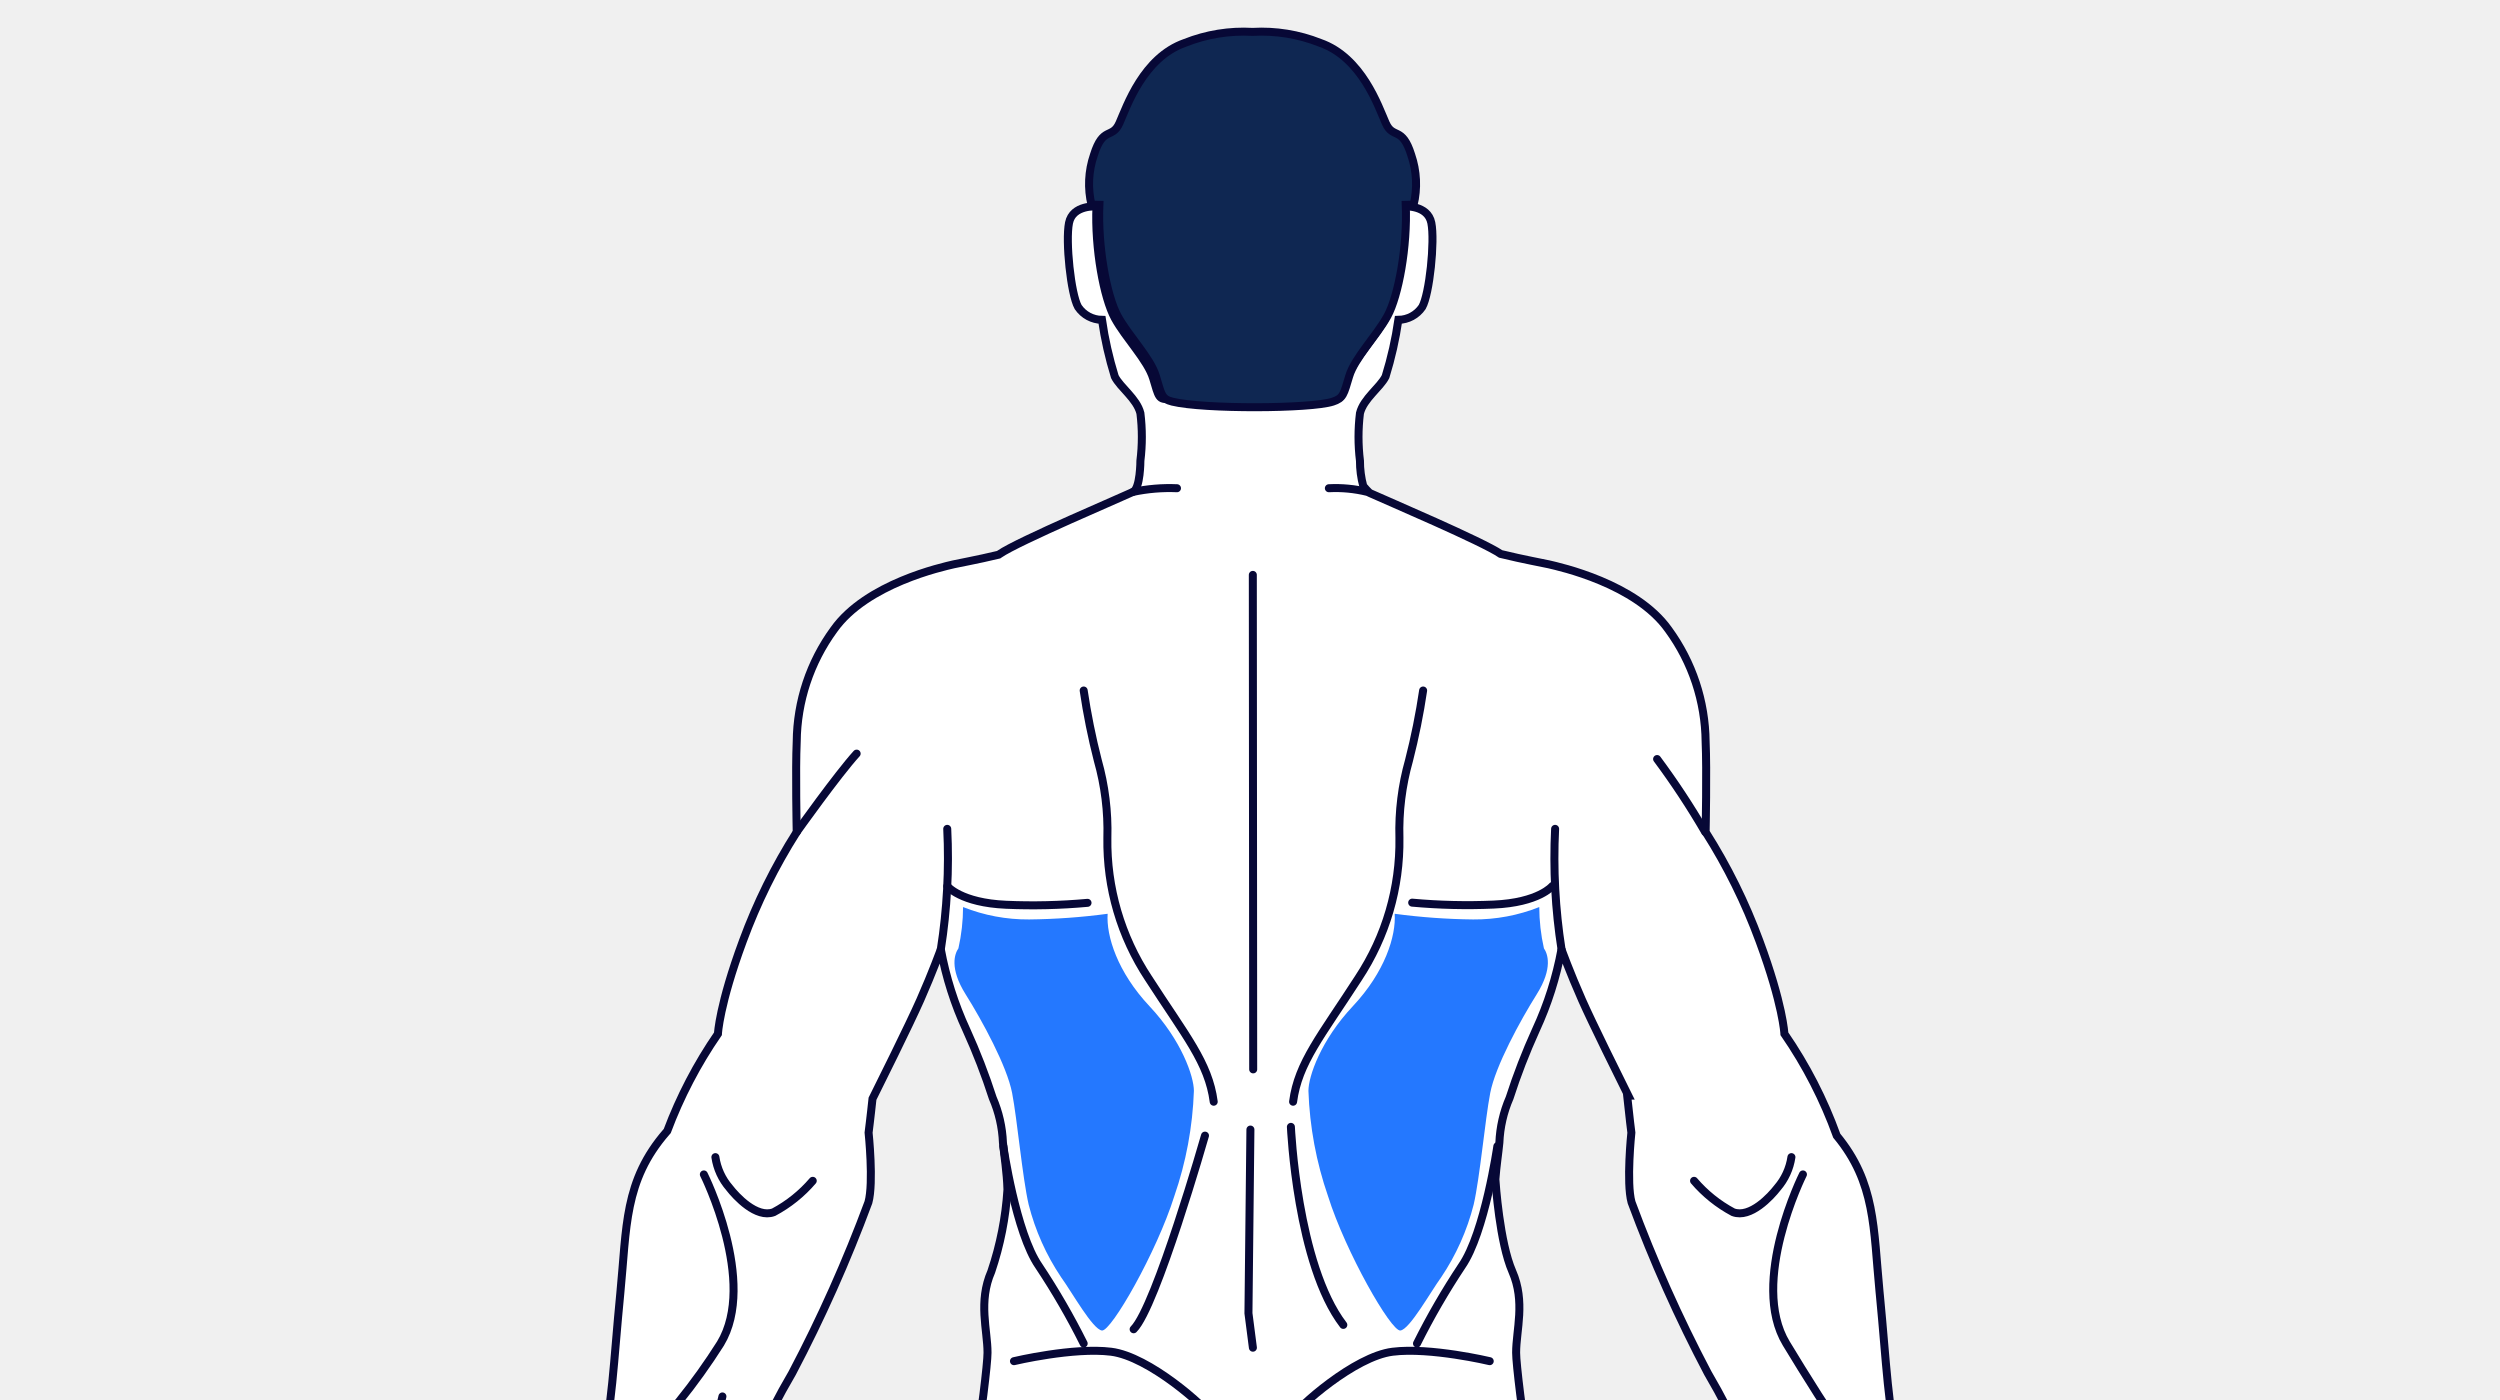
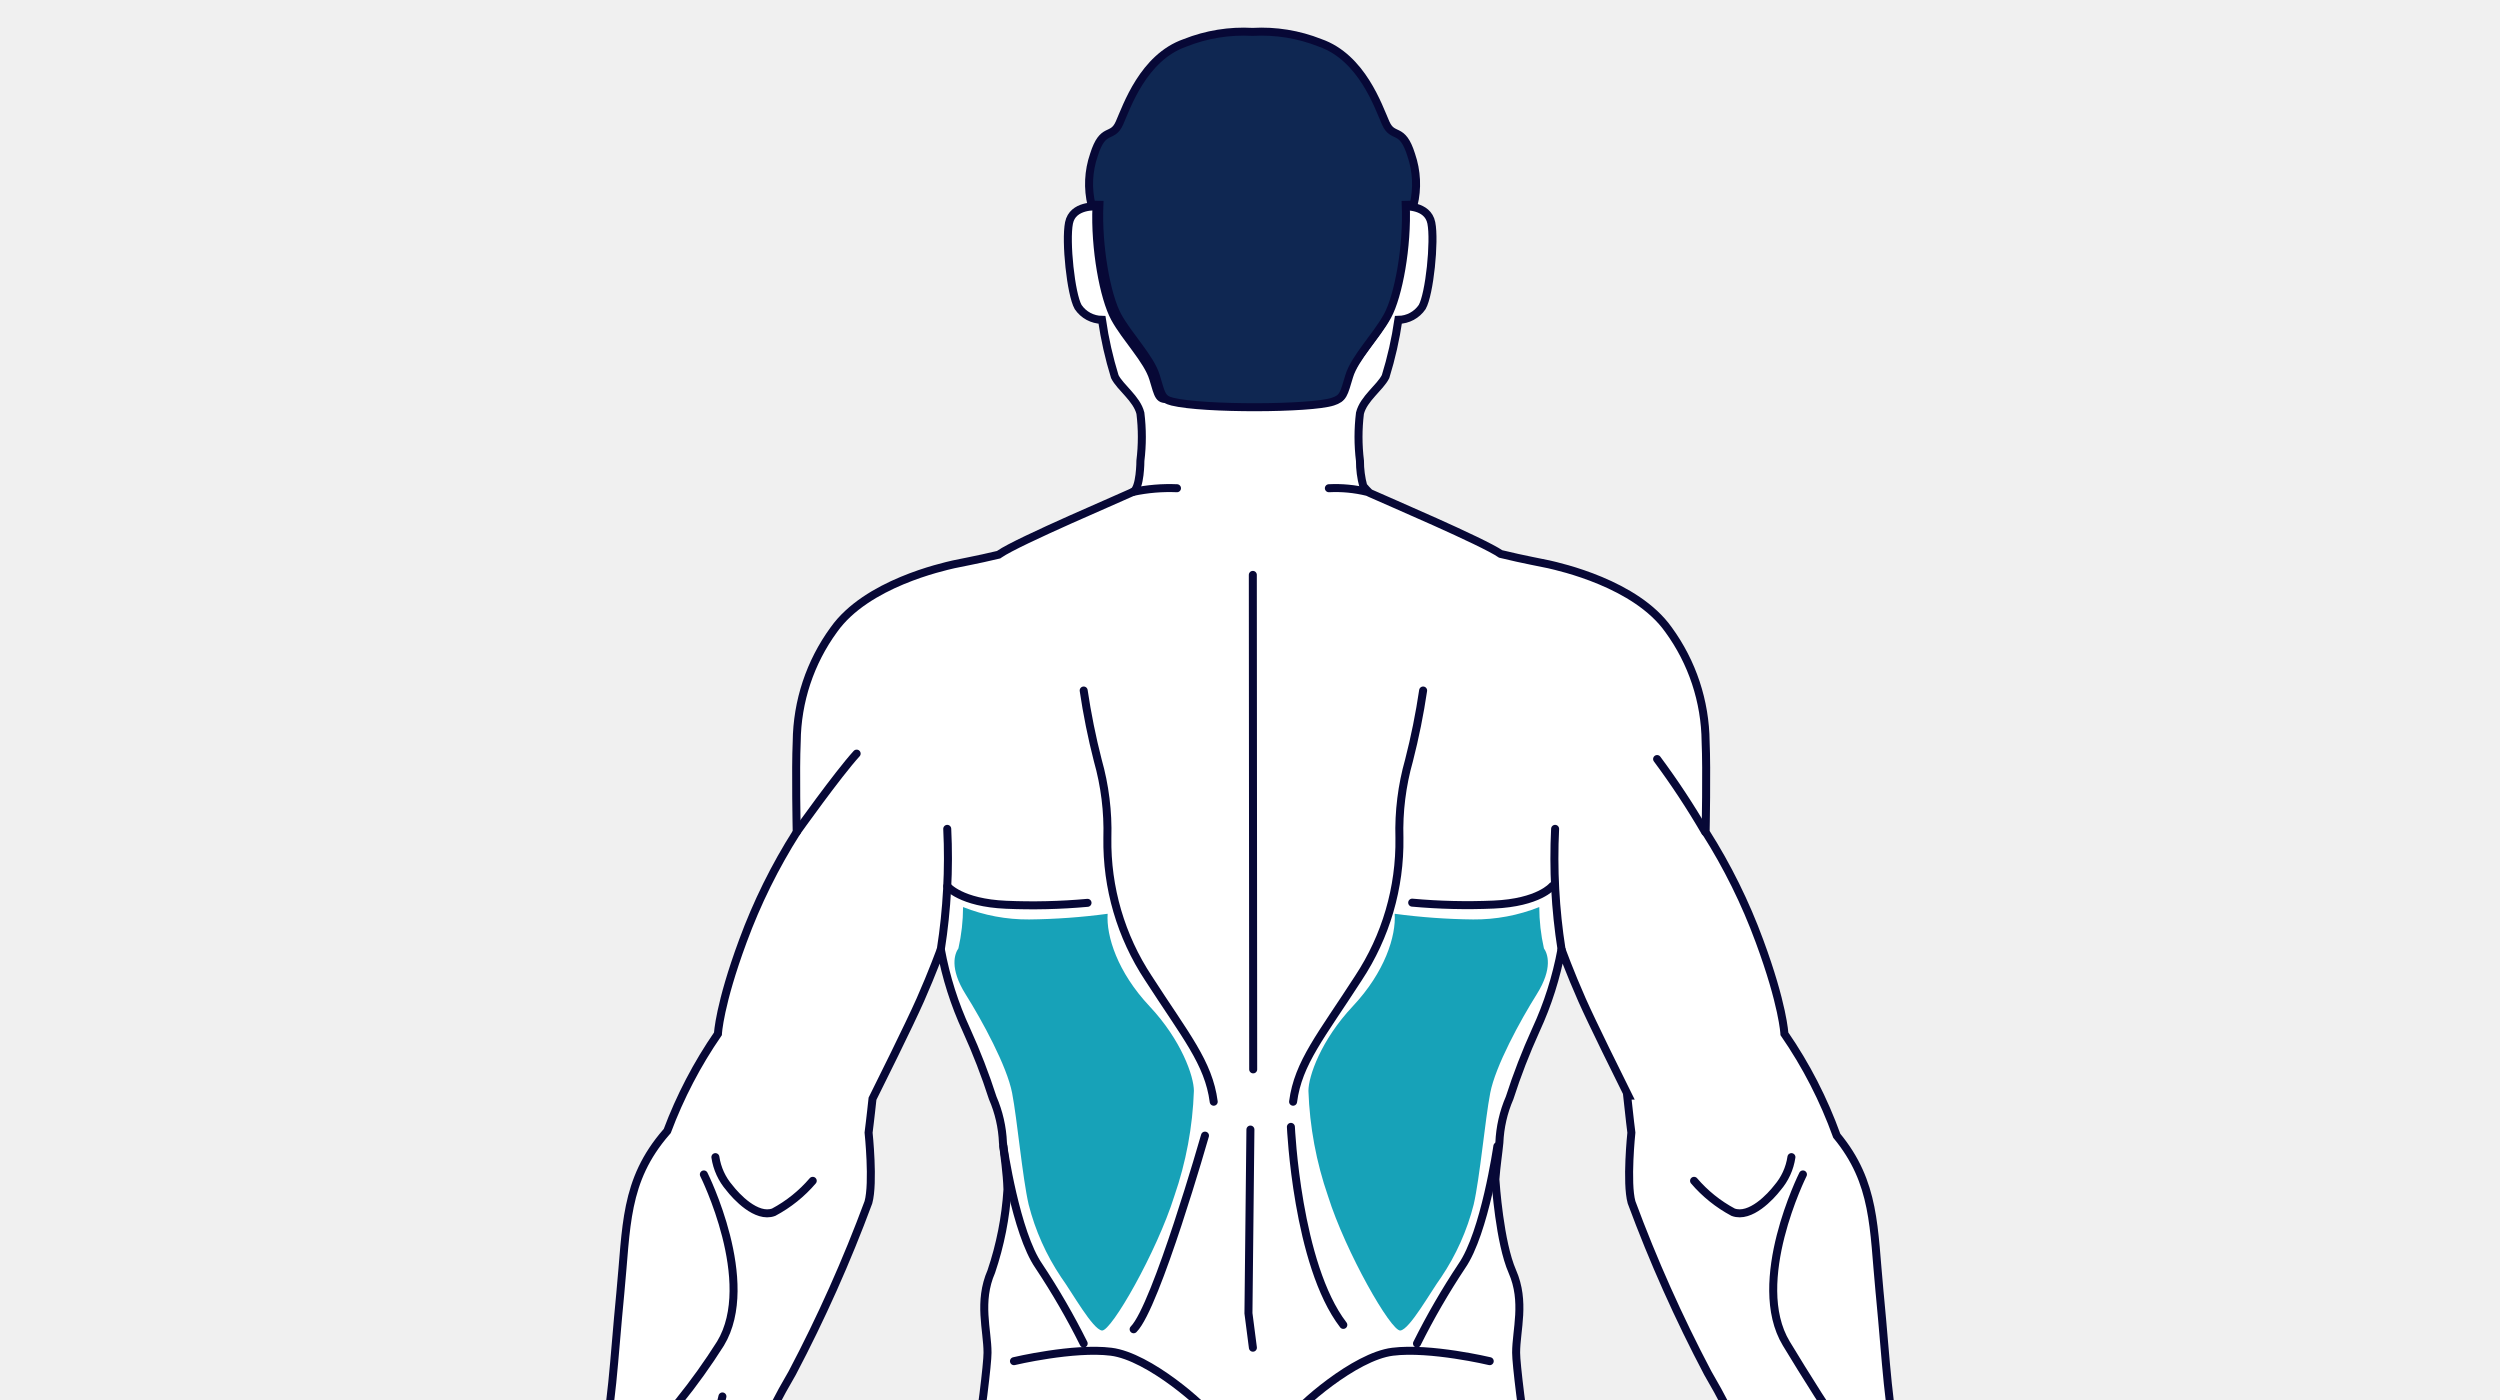
<svg xmlns="http://www.w3.org/2000/svg" id="Layer_1" data-name="Layer 1" width="200" height="112" viewBox="0 0 200 112" version="1.1">
  <defs id="defs1">
    <style id="style1">.cls-1,.cls-10,.cls-4,.cls-6,.cls-7,.cls-9{fill:none;}.cls-2{clip-path:url(#clip-path);}.cls-3{fill:#fff;}.cls-3,.cls-5,.cls-8{fill-rule:evenodd;}.cls-10,.cls-4,.cls-6,.cls-7,.cls-9{stroke:#070836;stroke-linecap:round;stroke-miterlimit:2.613;}.cls-4{stroke-width:0.64px;}.cls-5{fill:#2478ff;}.cls-6{stroke-width:0.64px;}.cls-7{stroke-width:0.64px;}.cls-8{fill:#0f2752;}.cls-9{stroke-width:0.64px;}.cls-10{stroke-width:0.64px;}</style>
    <clipPath id="clip-path">
      <rect class="cls-1" x="26.535" y="-12.16" width="146.929" height="184.32" id="rect1" />
    </clipPath>
  </defs>
  <g class="cls-2" clip-path="url(#clip-path)" id="g40">
    <path class="cls-3" d="M99.614,135.846h0m-19.723-91.47c-1.787.429-3.199.675-3.6.77-.871.205-6.969,1.537-9.582,5.227a15.436,15.436,0,0,0-2.972,8.967c-.103,2.203,0,7.225,0,7.225a45.637,45.637,0,0,0-4.304,8.711c-1.896,5.124-1.998,7.43-1.998,7.43a35.939,35.939,0,0,0-4.056,7.777l-.069.08c-3.401,3.913-3.164,7.599-3.686,12.908s-.673,9.51-1.549,12.531S44.618,127.22,44.349,127.47a36.117,36.117,0,0,0-4.467,3.117c-2.291,1.951-2.171,3.057-2.683,3.698a5.985,5.985,0,0,0-1.37,2.26c-.646,1.577-1.189,1.561-1.451,2.104s.364,2.089,1.413,1.808,1.837-1.763,2.41-2.342a8.883,8.883,0,0,0,1.185-1.83l-.06,1.436s-2.48,5.843-3.116,7.344-1.984,4.125-1.752,6.043,1.813.477,1.813.477,3.395-5.435,4.078-6.699,1.147-1.405,1.147-1.405-2.077,7.63-2.439,9.027-1.179,2.983,0,3.978,2.175-.921,2.175-.921,2.635-8.035,3.207-9.867,1.155-.867,1.155-.867-1.512,8.501-1.656,9.266a3.857,3.857,0,0,0,.135,2.92c.631.956,2.012.241,2.335-.363s2.369-11.126,2.795-11.455.395,1.003.637,2.477.365,5.576.666,6.106,1.794.628,1.985-.393-.275-7.853-.367-9.062.875-2.776,1.986-5.107,1.5-7.074,1.522-8.944,1.394-4.618,2.556-8.678a55.993,55.993,0,0,1,5.191-11.758,114.855,114.855,0,0,0,6.095-13.658c.432-1.57.013-5.571.013-5.571s.039-.306.102-.835c.046-.338.078-.622.099-.856.035-.308.072-.651.112-1.022.447-.895,2.94-5.904,3.825-7.906.974-2.203,1.64-4.048,1.64-4.048a26.991,26.991,0,0,0,2.05,6.456,50.8,50.8,0,0,1,2.101,5.432,10.017,10.017,0,0,1,.82,3.587c.103,1.068.322,2.344.361,3.751a25.44,25.44,0,0,1-1.293,6.553c-1.057,2.416-.302,4.681-.302,6.493s-1.963,16.156-3.624,21.592-.453,9.362-.453,13.59v4.228l22.045.453a13.93,13.93,0,0,0,1.661-5.587c.075-2.793.075-6.342.075-6.342l.906-.302h0l1.974.302s0,3.548.075,6.342a13.929,13.929,0,0,0,1.661,5.587l22.045-.453v-4.228c0-4.228,1.208-8.154-.453-13.59s-3.624-19.78-3.624-21.592.755-4.077-.302-6.493c-1.019-2.329-1.336-7.042-1.358-7.379.079-1.082.236-2.07.319-2.925a10.013,10.013,0,0,1,.82-3.587,50.777,50.777,0,0,1,2.101-5.432,26.984,26.984,0,0,0,2.05-6.456s.666,1.845,1.64,4.048c.822,1.859,3.029,6.309,3.699,7.654h-.088c.185,1.766.339,2.965.339,2.965s-.419,4.001.013,5.571A114.855,114.855,0,0,0,136.62,109.838a55.993,55.993,0,0,1,5.191,11.758c1.162,4.06,2.533,6.807,2.556,8.678s.412,6.614,1.522,8.944,2.078,3.898,1.986,5.107-.558,8.042-.367,9.062,1.684.922,1.985.393.424-4.631.666-6.106.211-2.807.637-2.477,2.472,10.851,2.795,11.455,1.704,1.319,2.335.363a3.857,3.857,0,0,0,.135-2.92c-.143-.765-1.656-9.266-1.656-9.266s.584-.965,1.155.867,3.207,9.867,3.207,9.867.996,1.915,2.175.921.363-2.58,0-3.978-2.44-9.027-2.44-9.027.463.141,1.147,1.405,4.078,6.699,4.078,6.699,1.581,1.442,1.813-.477-1.116-4.542-1.752-6.043-3.116-7.344-3.116-7.344l-.06-1.436a8.883,8.883,0,0,0,1.185,1.83c.573.58,1.361,2.062,2.41,2.342s1.674-1.265,1.413-1.808-.804-.527-1.451-2.104a5.983,5.983,0,0,0-1.37-2.26c-.512-.641-.392-1.747-2.683-3.698a36.109,36.109,0,0,0-4.467-3.117c-.27-.25-2.849-8.445-3.725-11.467-.863-2.975-1.022-7.092-1.525-12.286a3.795,3.795,0,0,0-.038-.395c-.491-5.096-.313-8.695-3.421-12.463a35.69,35.69,0,0,0-4.188-8.153s-.102-2.306-1.998-7.43a45.637,45.637,0,0,0-4.304-8.711s.102-5.022,0-7.225a15.436,15.436,0,0,0-2.972-8.967c-2.613-3.689-8.711-5.022-9.582-5.227-.419-.099-1.942-.363-3.842-.828-1.413-.975-9.073-4.244-10.48-4.878a6.869,6.869,0,0,1-.514-.555,7.725,7.725,0,0,1-.263-2.022,15.688,15.688,0,0,1,0-3.806c.293-1.171,1.61-2.049,2.049-2.928a30.009,30.009,0,0,0,1.025-4.538,2.34,2.34,0,0,0,1.903-1.025c.586-1.025,1.025-5.27.732-6.734s-2.196-1.317-2.196-1.317c.147,3.367-.586,7.319-1.464,8.93s-2.635,3.367-3.074,4.831-.439,1.757-1.317,1.61a8.665,8.665,0,0,0-1.757.091v-3.458h-9.25V31.99a9.309,9.309,0,0,0-1.875-.105c-.878.146-.878-.146-1.318-1.61s-2.196-3.22-3.074-4.831-1.61-5.563-1.464-8.93c0,0-1.903-.146-2.196,1.317s.146,5.709.732,6.734A2.34,2.34,0,0,0,88.158,25.59a30.029,30.029,0,0,0,1.025,4.538c.439.878,1.756,1.756,2.049,2.928a15.682,15.682,0,0,1,0,3.806s0,2.196-.586,2.488S81.424,43.303,79.96,44.328Z" id="path1" />
    <path class="cls-4" d="M99.614,135.846h0m-19.723-91.47c-1.787.429-3.199.675-3.6.77-.871.205-6.969,1.537-9.582,5.227a15.436,15.436,0,0,0-2.972,8.967c-.103,2.203,0,7.225,0,7.225a45.637,45.637,0,0,0-4.304,8.711c-1.896,5.124-1.998,7.43-1.998,7.43a35.939,35.939,0,0,0-4.056,7.777l-.069.08c-3.401,3.913-3.164,7.599-3.686,12.908s-.673,9.51-1.549,12.531S44.618,127.22,44.349,127.47a36.117,36.117,0,0,0-4.467,3.117c-2.291,1.951-2.171,3.057-2.683,3.698a5.985,5.985,0,0,0-1.37,2.26c-.646,1.577-1.189,1.561-1.451,2.104s.364,2.089,1.413,1.808,1.837-1.763,2.41-2.342a8.883,8.883,0,0,0,1.185-1.83l-.06,1.436s-2.48,5.843-3.116,7.344-1.984,4.125-1.752,6.043,1.813.477,1.813.477,3.395-5.435,4.078-6.699,1.147-1.405,1.147-1.405-2.077,7.63-2.439,9.027-1.179,2.983,0,3.978,2.175-.921,2.175-.921,2.635-8.035,3.207-9.867,1.155-.867,1.155-.867-1.512,8.501-1.656,9.266a3.857,3.857,0,0,0,.135,2.92c.631.956,2.012.241,2.335-.363s2.369-11.126,2.795-11.455.395,1.003.637,2.477.365,5.576.666,6.106,1.794.628,1.985-.393-.275-7.853-.367-9.062.875-2.776,1.986-5.107,1.5-7.074,1.522-8.944,1.394-4.618,2.556-8.678a55.993,55.993,0,0,1,5.191-11.758,114.855,114.855,0,0,0,6.095-13.658c.432-1.57.013-5.571.013-5.571s.039-.306.102-.835c.046-.338.078-.622.099-.856.035-.308.072-.651.112-1.022.447-.895,2.94-5.904,3.825-7.906.974-2.203,1.64-4.048,1.64-4.048a26.991,26.991,0,0,0,2.05,6.456,50.8,50.8,0,0,1,2.101,5.432,10.017,10.017,0,0,1,.82,3.587c.103,1.068.322,2.344.361,3.751a25.44,25.44,0,0,1-1.293,6.553c-1.057,2.416-.302,4.681-.302,6.493s-1.963,16.156-3.624,21.592-.453,9.362-.453,13.59v4.228l22.045.453a13.93,13.93,0,0,0,1.661-5.587c.075-2.793.075-6.342.075-6.342l.906-.302h0l1.974.302s0,3.548.075,6.342a13.929,13.929,0,0,0,1.661,5.587l22.045-.453v-4.228c0-4.228,1.208-8.154-.453-13.59s-3.624-19.78-3.624-21.592.755-4.077-.302-6.493c-1.019-2.329-1.336-7.042-1.358-7.379.079-1.082.236-2.07.319-2.925a10.013,10.013,0,0,1,.82-3.587,50.777,50.777,0,0,1,2.101-5.432,26.984,26.984,0,0,0,2.05-6.456s.666,1.845,1.64,4.048c.822,1.859,3.029,6.309,3.699,7.654h-.088c.185,1.766.339,2.965.339,2.965s-.419,4.001.013,5.571A114.855,114.855,0,0,0,136.62,109.838a55.993,55.993,0,0,1,5.191,11.758c1.162,4.06,2.533,6.807,2.556,8.678s.412,6.614,1.522,8.944,2.078,3.898,1.986,5.107-.558,8.042-.367,9.062,1.684.922,1.985.393.424-4.631.666-6.106.211-2.807.637-2.477,2.472,10.851,2.795,11.455,1.704,1.319,2.335.363a3.857,3.857,0,0,0,.135-2.92c-.143-.765-1.656-9.266-1.656-9.266s.584-.965,1.155.867,3.207,9.867,3.207,9.867.996,1.915,2.175.921.363-2.58,0-3.978-2.44-9.027-2.44-9.027.463.141,1.147,1.405,4.078,6.699,4.078,6.699,1.581,1.442,1.813-.477-1.116-4.542-1.752-6.043-3.116-7.344-3.116-7.344l-.06-1.436a8.883,8.883,0,0,0,1.185,1.83c.573.58,1.361,2.062,2.41,2.342s1.674-1.265,1.413-1.808-.804-.527-1.451-2.104a5.983,5.983,0,0,0-1.37-2.26c-.512-.641-.392-1.747-2.683-3.698a36.109,36.109,0,0,0-4.467-3.117c-.27-.25-2.849-8.445-3.725-11.467-.863-2.975-1.022-7.092-1.525-12.286a3.795,3.795,0,0,0-.038-.395c-.491-5.096-.313-8.695-3.421-12.463a35.69,35.69,0,0,0-4.188-8.153s-.102-2.306-1.998-7.43a45.637,45.637,0,0,0-4.304-8.711s.102-5.022,0-7.225a15.436,15.436,0,0,0-2.972-8.967c-2.613-3.689-8.711-5.022-9.582-5.227-.419-.099-1.942-.363-3.842-.828-1.413-.975-9.073-4.244-10.48-4.878a6.869,6.869,0,0,1-.514-.555,7.725,7.725,0,0,1-.263-2.022,15.688,15.688,0,0,1,0-3.806c.293-1.171,1.61-2.049,2.049-2.928a30.009,30.009,0,0,0,1.025-4.538,2.34,2.34,0,0,0,1.903-1.025c.586-1.025,1.025-5.27.732-6.734s-2.196-1.317-2.196-1.317c.147,3.367-.586,7.319-1.464,8.93s-2.635,3.367-3.074,4.831-.439,1.757-1.317,1.61a8.665,8.665,0,0,0-1.757.091v-3.458h-9.25V31.99a9.309,9.309,0,0,0-1.875-.105c-.878.146-.878-.146-1.318-1.61s-2.196-3.22-3.074-4.831-1.61-5.563-1.464-8.93c0,0-1.903-.146-2.196,1.317s.146,5.709.732,6.734A2.34,2.34,0,0,0,88.158,25.59a30.029,30.029,0,0,0,1.025,4.538c.439.878,1.756,1.756,2.049,2.928a15.682,15.682,0,0,1,0,3.806s0,2.196-.586,2.488S81.424,43.303,79.96,44.328Z" id="path2" />
    <path class="cls-6" d="M86.694,55.241a54.861,54.861,0,0,0,1.127,5.585,20.582,20.582,0,0,1,.769,6.2,19.813,19.813,0,0,0,3.28,11.222c2.972,4.612,4.817,6.764,5.227,9.89" id="path4" />
    <path class="cls-6" d="M75.266,75.942a47.167,47.167,0,0,0,.513-9.634" id="path5" />
    <path class="cls-6" d="M75.787,70.894s1.069,1.333,4.707,1.487a48.701,48.701,0,0,0,6.508-.154" id="path6" />
    <path class="cls-6" d="M80.265,91.696s.997,6.921,2.842,9.585a57.773,57.773,0,0,1,3.587,6.2" id="path7" />
    <path class="cls-6" d="M65.019,94.466a10.788,10.788,0,0,1-3.126,2.511C60.51,97.49,58.87,95.696,58.358,95.03a4.838,4.838,0,0,1-1.127-2.46" id="path8" />
    <path class="cls-4" d="M56.308,93.954s4.304,8.608,1.332,13.528a49.403,49.403,0,0,1-7.155,8.863" id="path9" />
    <path class="cls-6" d="M100.226,45.991s.028,38.124.029,39.559" id="path10" />
    <path class="cls-6" d="M113.85,55.241a54.852,54.852,0,0,1-1.127,5.585,20.582,20.582,0,0,0-.769,6.2,19.814,19.814,0,0,1-3.28,11.222c-2.972,4.612-4.817,6.764-5.227,9.89" id="path11" />
    <path class="cls-6" d="M124.922,75.942a47.167,47.167,0,0,1-.513-9.634" id="path12" />
    <path class="cls-6" d="M124.19,70.879s-1.069,1.333-4.707,1.487a48.691,48.691,0,0,1-6.508-.154" id="path13" />
    <path class="cls-6" d="M119.788,91.696s-.997,6.921-2.842,9.585a57.792,57.792,0,0,0-3.587,6.2" id="path14" />
    <path class="cls-6" d="M135.525,94.466a10.787,10.787,0,0,0,3.126,2.511c1.383.512,3.023-1.281,3.536-1.947a4.839,4.839,0,0,0,1.127-2.46" id="path15" />
    <path class="cls-4" d="M144.235,93.954s-4.304,8.608-1.332,13.528,8.254,13.145,8.953,12.388.209-3.395.209-3.395" id="path16" />
    <path class="cls-7" d="M90.646,39.351a14.088,14.088,0,0,1,3.513-.293" id="path17" />
    <path class="cls-7" d="M109.383,39.351a10.643,10.643,0,0,0-3.074-.293" id="path18" />
    <path class="cls-7" d="M97.122,113.575c-.679-1.057-5.209-5.058-8.229-5.436s-7.776.755-7.776.755" id="path19" />
    <polyline class="cls-6" points="100.033 90.365 99.876 105.061 100.232 107.816" id="polyline19" />
    <path class="cls-7" d="M103.173,113.575c.679-1.057,5.209-5.058,8.229-5.436s7.776.755,7.776.755" id="path20" />
    <path class="cls-7" d="M96.399,90.849s-3.91,13.695-5.708,15.492" id="path21" />
    <path class="cls-7" d="M57.794,111.715S55.64,120.568,55.64,124.12s1.141,1.784,1.141,1.784" id="path22" />
-     <path class="cls-5" d="M88.613,73.102a51.136,51.136,0,0,1-6.28.454,14.007,14.007,0,0,1-5.288-.992,15.175,15.175,0,0,1-.372,3.305c-.289.413-.744,1.57.578,3.677s3.305,5.743,3.718,7.891.827,6.776,1.322,8.924a18.671,18.671,0,0,0,2.603,5.825c.868,1.198,2.521,4.173,3.264,4.255s4.379-6.28,5.784-10.742a28.787,28.787,0,0,0,1.57-8.428c0-1.157-.992-4.049-3.553-6.775s-3.47-5.619-3.347-7.396" id="path27" />
-     <path class="cls-5" d="M111.574,73.102a51.136,51.136,0,0,0,6.28.454,14.007,14.007,0,0,0,5.288-.992,15.175,15.175,0,0,0,.372,3.305c.289.413.744,1.57-.578,3.677s-3.305,5.743-3.718,7.891-.827,6.776-1.323,8.924a18.669,18.669,0,0,1-2.603,5.825c-.868,1.198-2.521,4.173-3.264,4.255s-4.379-6.28-5.784-10.742a28.787,28.787,0,0,1-1.57-8.428c0-1.157.992-4.049,3.553-6.775s3.47-5.619,3.347-7.396" id="path34" />
+     <path class="cls-5" d="M88.613,73.102a51.136,51.136,0,0,1-6.28.454,14.007,14.007,0,0,1-5.288-.992,15.175,15.175,0,0,1-.372,3.305c-.289.413-.744,1.57.578,3.677s3.305,5.743,3.718,7.891.827,6.776,1.322,8.924a18.671,18.671,0,0,0,2.603,5.825c.868,1.198,2.521,4.173,3.264,4.255s4.379-6.28,5.784-10.742a28.787,28.787,0,0,0,1.57-8.428c0-1.157-.992-4.049-3.553-6.775s-3.47-5.619-3.347-7.396" id="path27" style="fill:#17a2b8" />
+     <path class="cls-5" d="M111.574,73.102a51.136,51.136,0,0,0,6.28.454,14.007,14.007,0,0,0,5.288-.992,15.175,15.175,0,0,0,.372,3.305c.289.413.744,1.57-.578,3.677s-3.305,5.743-3.718,7.891-.827,6.776-1.323,8.924a18.669,18.669,0,0,1-2.603,5.825c-.868,1.198-2.521,4.173-3.264,4.255s-4.379-6.28-5.784-10.742a28.787,28.787,0,0,1-1.57-8.428c0-1.157.992-4.049,3.553-6.775s3.47-5.619,3.347-7.396" id="path34" style="fill:#17a2b8" />
    <path class="cls-8" d="M87.513,12.394a7.164,7.164,0,0,0-.187,4.015,3.085,3.085,0,0,1,.625-.032c-.146,3.355.584,7.294,1.459,8.899s2.626,3.355,3.063,4.814.451,1.832,1.313,2.042c2.501.611,11.07.578,12.838,0,.843-.276.875-.584,1.313-2.042s2.188-3.209,3.064-4.814,1.605-5.544,1.459-8.899a3.085,3.085,0,0,1,.625.032,7.165,7.165,0,0,0-.187-4.015c-.729-2.334-1.459-1.236-2.042-2.549s-1.897-5.252-5.252-6.419a12.661,12.661,0,0,0-5.398-.875,12.661,12.661,0,0,0-5.398.875c-3.355,1.167-4.668,5.106-5.252,6.419S88.243,10.06,87.513,12.394Z" id="path36" />
    <path class="cls-9" d="M87.513,12.394a7.164,7.164,0,0,0-.187,4.015,3.085,3.085,0,0,1,.625-.032c-.146,3.355.584,7.294,1.459,8.899s2.626,3.355,3.063,4.814.451,1.832,1.313,2.042c2.501.611,11.07.578,12.838,0,.843-.276.875-.584,1.313-2.042s2.188-3.209,3.064-4.814,1.605-5.544,1.459-8.899a3.085,3.085,0,0,1,.625.032,7.165,7.165,0,0,0-.187-4.015c-.729-2.334-1.459-1.236-2.042-2.549s-1.897-5.252-5.252-6.419a12.661,12.661,0,0,0-5.398-.875,12.661,12.661,0,0,0-5.398.875c-3.355,1.167-4.668,5.106-5.252,6.419S88.243,10.06,87.513,12.394Z" id="path37" />
    <path class="cls-10" d="M63.736,66.565s3.275-4.607,4.796-6.276" id="path38" />
    <path class="cls-10" d="M136.415,66.563a62.433,62.433,0,0,0-3.847-5.84" id="path39" />
    <path class="cls-7" d="M103.272,90.15s.483,11.015,4.193,15.842" id="path40" />
  </g>
</svg>
